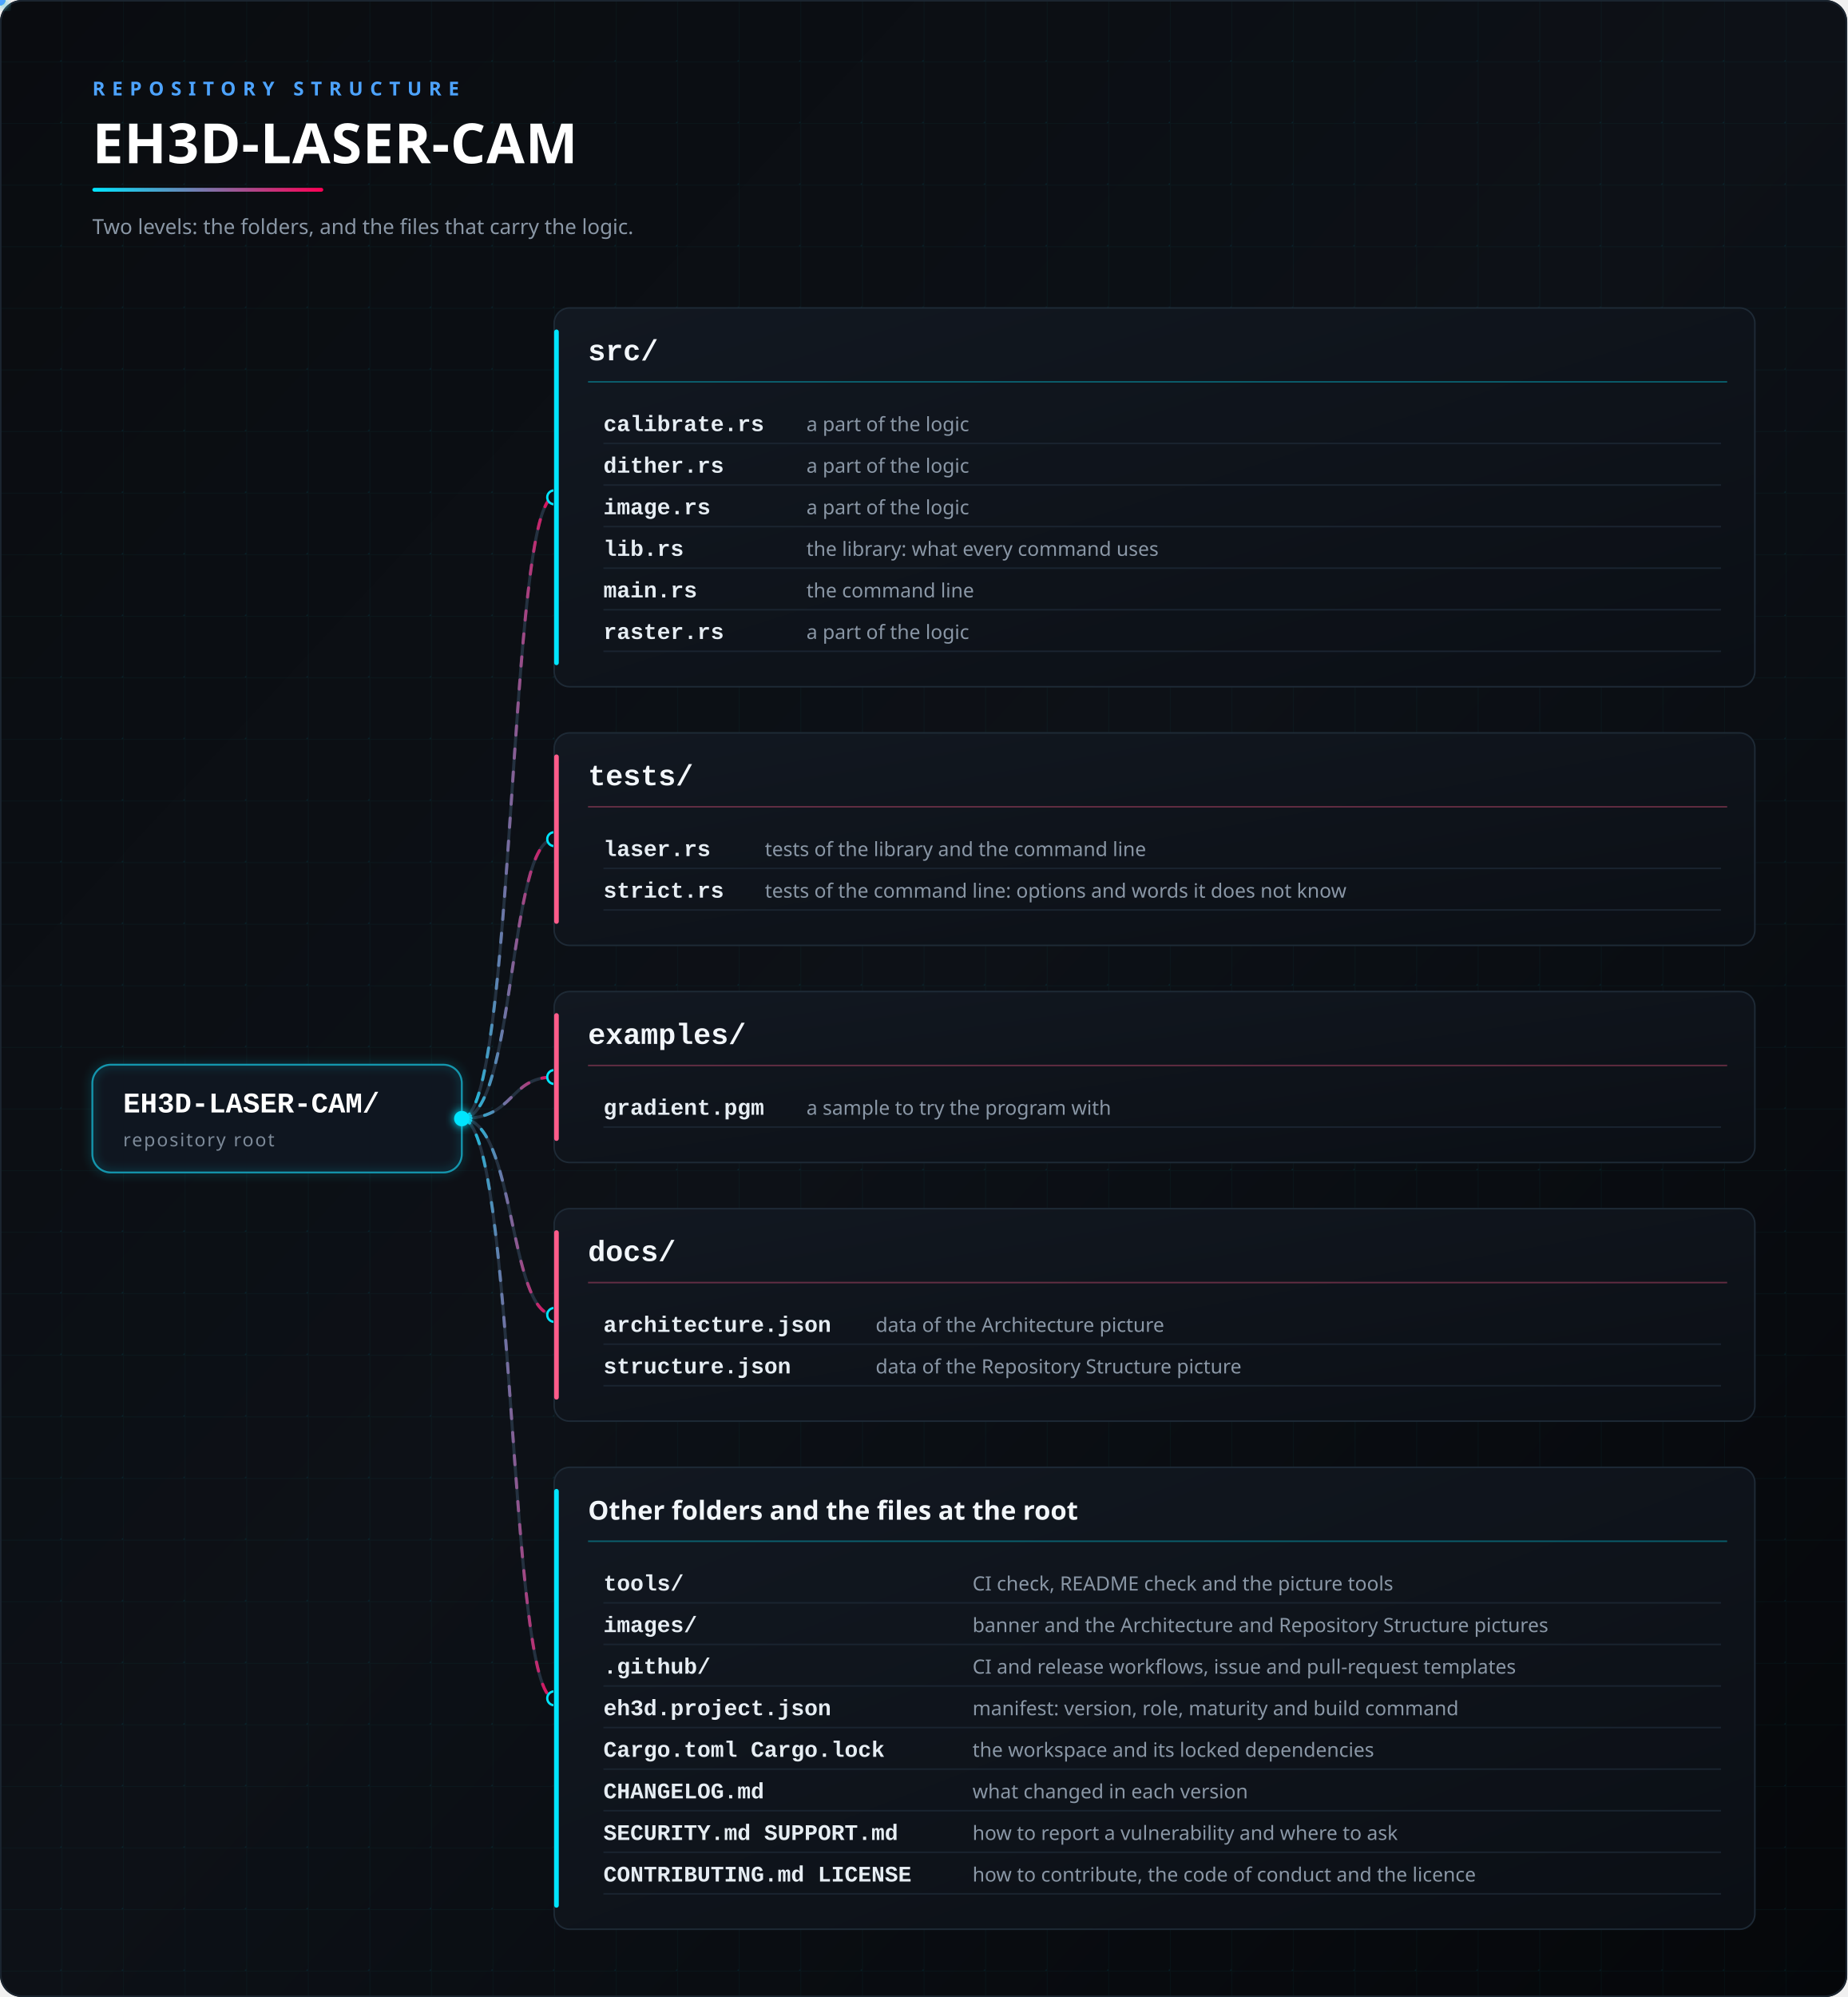
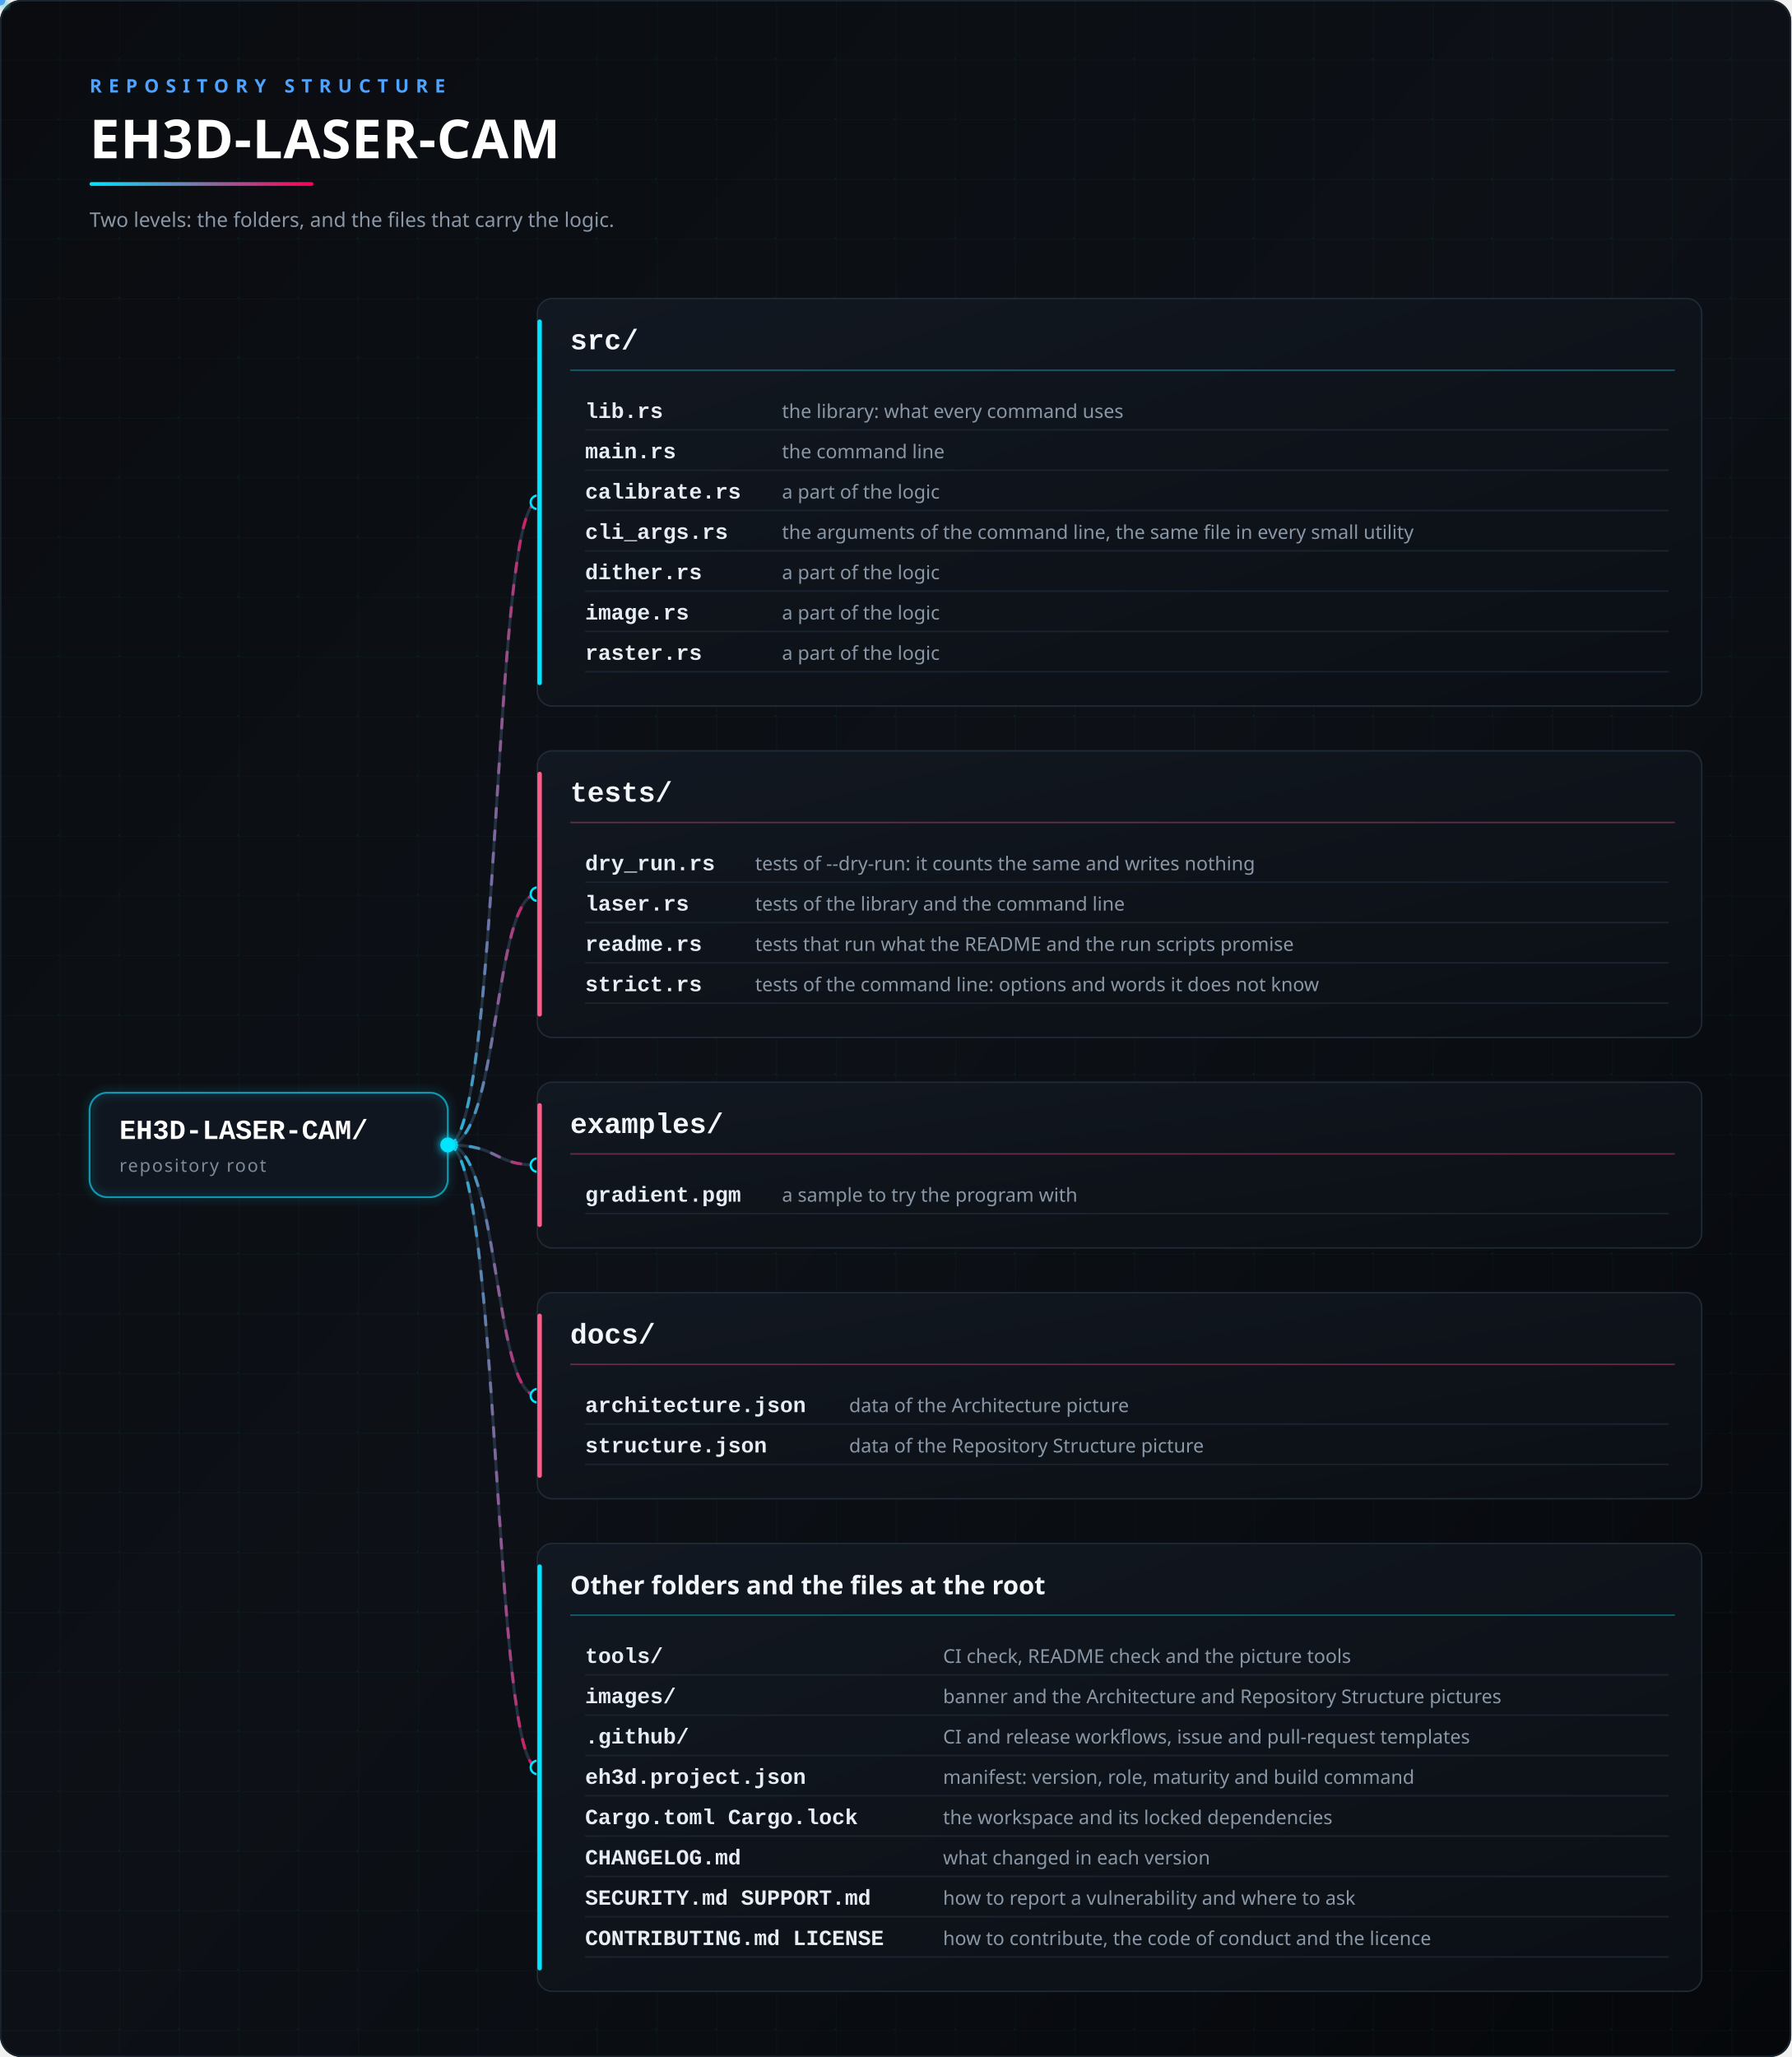
- <svg xmlns="http://www.w3.org/2000/svg" viewBox="0 0 1200 1297" width="100%" role="img" aria-labelledby="t d">
+ <svg xmlns="http://www.w3.org/2000/svg" viewBox="0 0 1200 1378" width="100%" role="img" aria-labelledby="t d">
  <defs>
    <linearGradient id="bg" x1="0" y1="0" x2="1" y2="1">
      <stop offset="0" stop-color="#0A0C10" />
      <stop offset="0.5" stop-color="#0D1117" />
      <stop offset="1" stop-color="#05070A" />
    </linearGradient>
    <linearGradient id="card" x1="0" y1="0" x2="1" y2="1">
      <stop offset="0" stop-color="#121821" />
      <stop offset="1" stop-color="#0B0F15" />
    </linearGradient>
    <linearGradient id="line" x1="0" y1="0" x2="1" y2="0">
      <stop offset="0" stop-color="#00E5FF" />
      <stop offset="1" stop-color="#FF0055" />
    </linearGradient>
    <filter id="glow" x="-50%" y="-50%" width="200%" height="200%">
      <feGaussianBlur stdDeviation="3" result="b" />
      <feMerge>
        <feMergeNode in="b" />
        <feMergeNode in="SourceGraphic" />
      </feMerge>
    </filter>
    <pattern id="grid" width="40" height="40" patternUnits="userSpaceOnUse">
      <path d="M40 0H0V40" fill="none" stroke="#00E5FF" stroke-opacity="0.035" />
      <circle cx="40" cy="40" r="1" fill="#00E5FF" fill-opacity="0.09" />
    </pattern>
  </defs>
-   <rect width="1200" height="1297" rx="14" fill="url(#bg)" />
-   <rect width="1200" height="1297" rx="14" fill="url(#grid)" />
-   <rect x="0.5" y="0.5" width="1199" height="1296" rx="14" fill="none" stroke="#1B2530" />
+   <rect width="1200" height="1378" rx="14" fill="url(#bg)" />
+   <rect width="1200" height="1378" rx="14" fill="url(#grid)" />
+   <rect x="0.5" y="0.5" width="1199" height="1377" rx="14" fill="none" stroke="#1B2530" />
  <text x="60" y="62" font-family="'Segoe UI','Noto Sans','Noto Sans CJK SC','Microsoft YaHei','Yu Gothic','Helvetica Neue',Helvetica,Arial,sans-serif" font-size="12.5" font-weight="600" fill="#4DA3FF" text-anchor="start" letter-spacing="4.5">REPOSITORY STRUCTURE</text>
  <text x="60" y="106" font-family="'Segoe UI','Noto Sans','Noto Sans CJK SC','Microsoft YaHei','Yu Gothic','Helvetica Neue',Helvetica,Arial,sans-serif" font-size="36" font-weight="700" fill="#FFFFFF" text-anchor="start" letter-spacing="0.5">EH3D-LASER-CAM</text>
  <rect x="60" y="122" width="150" height="2.5" rx="1.25" fill="url(#line)">
    <animate attributeName="width" values="40;150;150" keyTimes="0;0.4;1" dur="3s" repeatCount="indefinite" />
  </rect>
  <text x="60" y="152" font-family="'Segoe UI','Noto Sans','Noto Sans CJK SC','Microsoft YaHei','Yu Gothic','Helvetica Neue',Helvetica,Arial,sans-serif" font-size="13.5" font-weight="400" fill="#8A97A6" text-anchor="start">Two levels: the folders, and the files that carry the logic.</text>
-   <path id="c0" d="M300,726.5 C335,726.5 330,323 360,323" fill="none" stroke="#243140" stroke-width="2" />
-   <path d="M300,726.5 C335,726.5 330,323 360,323" fill="none" stroke="url(#line)" stroke-width="2" stroke-linecap="round" stroke-dasharray="6 9" opacity="0.9">
+   <path id="c0" d="M300,767 C335,767 330,336.5 360,336.5" fill="none" stroke="#243140" stroke-width="2" />
+   <path d="M300,767 C335,767 330,336.5 360,336.5" fill="none" stroke="url(#line)" stroke-width="2" stroke-linecap="round" stroke-dasharray="6 9" opacity="0.9">
    <animate attributeName="stroke-dashoffset" from="0" to="-30" dur="1.6s" repeatCount="indefinite" />
  </path>
-   <circle cx="360" cy="323" r="4.5" fill="#0D1117" stroke="#00E5FF" stroke-width="1.5" />
-   <path id="c1" d="M300,726.5 C335,726.5 330,545 360,545" fill="none" stroke="#243140" stroke-width="2" />
-   <path d="M300,726.5 C335,726.5 330,545 360,545" fill="none" stroke="url(#line)" stroke-width="2" stroke-linecap="round" stroke-dasharray="6 9" opacity="0.9">
+   <circle cx="360" cy="336.5" r="4.5" fill="#0D1117" stroke="#00E5FF" stroke-width="1.5" />
+   <path id="c1" d="M300,767 C335,767 330,599 360,599" fill="none" stroke="#243140" stroke-width="2" />
+   <path d="M300,767 C335,767 330,599 360,599" fill="none" stroke="url(#line)" stroke-width="2" stroke-linecap="round" stroke-dasharray="6 9" opacity="0.9">
    <animate attributeName="stroke-dashoffset" from="0" to="-30" dur="1.6s" repeatCount="indefinite" />
  </path>
-   <circle cx="360" cy="545" r="4.5" fill="#0D1117" stroke="#00E5FF" stroke-width="1.5" />
-   <path id="c2" d="M300,726.5 C335,726.5 330,699.5 360,699.5" fill="none" stroke="#243140" stroke-width="2" />
-   <path d="M300,726.5 C335,726.5 330,699.5 360,699.5" fill="none" stroke="url(#line)" stroke-width="2" stroke-linecap="round" stroke-dasharray="6 9" opacity="0.9">
+   <circle cx="360" cy="599" r="4.5" fill="#0D1117" stroke="#00E5FF" stroke-width="1.5" />
+   <path id="c2" d="M300,767 C335,767 330,780.5 360,780.5" fill="none" stroke="#243140" stroke-width="2" />
+   <path d="M300,767 C335,767 330,780.5 360,780.5" fill="none" stroke="url(#line)" stroke-width="2" stroke-linecap="round" stroke-dasharray="6 9" opacity="0.9">
    <animate attributeName="stroke-dashoffset" from="0" to="-30" dur="1.6s" repeatCount="indefinite" />
  </path>
-   <circle cx="360" cy="699.5" r="4.5" fill="#0D1117" stroke="#00E5FF" stroke-width="1.5" />
-   <path id="c3" d="M300,726.5 C335,726.5 330,854 360,854" fill="none" stroke="#243140" stroke-width="2" />
-   <path d="M300,726.5 C335,726.5 330,854 360,854" fill="none" stroke="url(#line)" stroke-width="2" stroke-linecap="round" stroke-dasharray="6 9" opacity="0.9">
+   <circle cx="360" cy="780.5" r="4.5" fill="#0D1117" stroke="#00E5FF" stroke-width="1.5" />
+   <path id="c3" d="M300,767 C335,767 330,935 360,935" fill="none" stroke="#243140" stroke-width="2" />
+   <path d="M300,767 C335,767 330,935 360,935" fill="none" stroke="url(#line)" stroke-width="2" stroke-linecap="round" stroke-dasharray="6 9" opacity="0.9">
    <animate attributeName="stroke-dashoffset" from="0" to="-30" dur="1.6s" repeatCount="indefinite" />
  </path>
-   <circle cx="360" cy="854" r="4.5" fill="#0D1117" stroke="#00E5FF" stroke-width="1.5" />
-   <path id="c4" d="M300,726.5 C335,726.5 330,1103 360,1103" fill="none" stroke="#243140" stroke-width="2" />
-   <path d="M300,726.5 C335,726.5 330,1103 360,1103" fill="none" stroke="url(#line)" stroke-width="2" stroke-linecap="round" stroke-dasharray="6 9" opacity="0.9">
+   <circle cx="360" cy="935" r="4.5" fill="#0D1117" stroke="#00E5FF" stroke-width="1.5" />
+   <path id="c4" d="M300,767 C335,767 330,1184 360,1184" fill="none" stroke="#243140" stroke-width="2" />
+   <path d="M300,767 C335,767 330,1184 360,1184" fill="none" stroke="url(#line)" stroke-width="2" stroke-linecap="round" stroke-dasharray="6 9" opacity="0.9">
    <animate attributeName="stroke-dashoffset" from="0" to="-30" dur="1.6s" repeatCount="indefinite" />
  </path>
-   <circle cx="360" cy="1103" r="4.5" fill="#0D1117" stroke="#00E5FF" stroke-width="1.5" />
+   <circle cx="360" cy="1184" r="4.5" fill="#0D1117" stroke="#00E5FF" stroke-width="1.5" />
  <circle r="3.5" fill="#00E5FF" filter="url(#glow)">
    <animateMotion dur="3.4s" repeatCount="indefinite">
      <mpath href="#c0" />
    </animateMotion>
  </circle>
  <circle r="3.5" fill="#4DA3FF" filter="url(#glow)">
    <animateMotion dur="4.2s" repeatCount="indefinite">
      <mpath href="#c1" />
    </animateMotion>
  </circle>
  <circle r="3.5" fill="#FFB300" filter="url(#glow)">
    <animateMotion dur="5.0s" repeatCount="indefinite">
      <mpath href="#c2" />
    </animateMotion>
  </circle>
  <circle r="3.5" fill="#00E5FF" filter="url(#glow)">
    <animateMotion dur="5.8s" repeatCount="indefinite">
      <mpath href="#c3" />
    </animateMotion>
  </circle>
  <circle r="3.5" fill="#4DA3FF" filter="url(#glow)">
    <animateMotion dur="6.6s" repeatCount="indefinite">
      <mpath href="#c4" />
    </animateMotion>
  </circle>
-   <rect x="60" y="691.5" width="240" height="70" rx="12" fill="#0F1620" stroke="#2A3A4C" stroke-width="1.2" />
-   <rect x="60" y="691.5" width="240" height="70" rx="12" fill="none" stroke="#00E5FF" stroke-opacity="0.5" stroke-width="1.2" filter="url(#glow)">
+   <rect x="60" y="732" width="240" height="70" rx="12" fill="#0F1620" stroke="#2A3A4C" stroke-width="1.2" />
+   <rect x="60" y="732" width="240" height="70" rx="12" fill="none" stroke="#00E5FF" stroke-opacity="0.5" stroke-width="1.2" filter="url(#glow)">
    <animate attributeName="stroke-opacity" values="0.15;0.6;0.15" dur="3.6s" repeatCount="indefinite" />
  </rect>
-   <text x="80" y="722.5" font-family="'JetBrains Mono','Cascadia Code','SFMono-Regular',Consolas,'Liberation Mono',monospace" font-size="18.5" font-weight="700" fill="#FFFFFF" text-anchor="start">EH3D-LASER-CAM/</text>
-   <text x="80" y="744.5" font-family="'Segoe UI','Noto Sans','Noto Sans CJK SC','Microsoft YaHei','Yu Gothic','Helvetica Neue',Helvetica,Arial,sans-serif" font-size="12" font-weight="400" fill="#7D8A99" text-anchor="start" letter-spacing="1">repository root</text>
-   <circle cx="300" cy="726.5" r="5" fill="#00E5FF" filter="url(#glow)" />
-   <rect x="360" y="200" width="780" height="246" rx="10" fill="url(#card)" stroke="#1E2A36" stroke-width="1" />
-   <rect x="360" y="214" width="3" height="218" rx="1.5" fill="#00E5FF">
+   <text x="80" y="763" font-family="'JetBrains Mono','Cascadia Code','SFMono-Regular',Consolas,'Liberation Mono',monospace" font-size="18.5" font-weight="700" fill="#FFFFFF" text-anchor="start">EH3D-LASER-CAM/</text>
+   <text x="80" y="785" font-family="'Segoe UI','Noto Sans','Noto Sans CJK SC','Microsoft YaHei','Yu Gothic','Helvetica Neue',Helvetica,Arial,sans-serif" font-size="12" font-weight="400" fill="#7D8A99" text-anchor="start" letter-spacing="1">repository root</text>
+   <circle cx="300" cy="767" r="5" fill="#00E5FF" filter="url(#glow)" />
+   <rect x="360" y="200" width="780" height="273" rx="10" fill="url(#card)" stroke="#1E2A36" stroke-width="1" />
+   <rect x="360" y="214" width="3" height="245" rx="1.5" fill="#00E5FF">
    <animate attributeName="opacity" values="0.55;1;0.55" dur="4s" begin="0s" repeatCount="indefinite" />
  </rect>
  <text x="382" y="234" font-family="'JetBrains Mono','Cascadia Code','SFMono-Regular',Consolas,'Liberation Mono',monospace" font-size="19" font-weight="700" fill="#F2F6FA" text-anchor="start">src/</text>
  <line x1="382" y1="248" x2="1122" y2="248" stroke="#00E5FF" stroke-opacity="0.35" stroke-width="1" />
-   <text x="392" y="280" font-family="'JetBrains Mono','Cascadia Code','SFMono-Regular',Consolas,'Liberation Mono',monospace" font-size="14.5" font-weight="600" fill="#E6EDF3" text-anchor="start">calibrate.rs</text>
-   <text x="523.88" y="280" font-family="'Segoe UI','Noto Sans','Noto Sans CJK SC','Microsoft YaHei','Yu Gothic','Helvetica Neue',Helvetica,Arial,sans-serif" font-size="12.8" font-weight="400" fill="#8A97A6" text-anchor="start">a part of the logic</text>
+   <text x="392" y="280" font-family="'JetBrains Mono','Cascadia Code','SFMono-Regular',Consolas,'Liberation Mono',monospace" font-size="14.5" font-weight="600" fill="#E6EDF3" text-anchor="start">lib.rs</text>
+   <text x="523.88" y="280" font-family="'Segoe UI','Noto Sans','Noto Sans CJK SC','Microsoft YaHei','Yu Gothic','Helvetica Neue',Helvetica,Arial,sans-serif" font-size="12.8" font-weight="400" fill="#8A97A6" text-anchor="start">the library: what every command uses</text>
  <line x1="392" y1="288" x2="1118" y2="288" stroke="#1A2430" stroke-width="1" />
-   <text x="392" y="307" font-family="'JetBrains Mono','Cascadia Code','SFMono-Regular',Consolas,'Liberation Mono',monospace" font-size="14.5" font-weight="600" fill="#E6EDF3" text-anchor="start">dither.rs</text>
-   <text x="523.88" y="307" font-family="'Segoe UI','Noto Sans','Noto Sans CJK SC','Microsoft YaHei','Yu Gothic','Helvetica Neue',Helvetica,Arial,sans-serif" font-size="12.8" font-weight="400" fill="#8A97A6" text-anchor="start">a part of the logic</text>
+   <text x="392" y="307" font-family="'JetBrains Mono','Cascadia Code','SFMono-Regular',Consolas,'Liberation Mono',monospace" font-size="14.5" font-weight="600" fill="#E6EDF3" text-anchor="start">main.rs</text>
+   <text x="523.88" y="307" font-family="'Segoe UI','Noto Sans','Noto Sans CJK SC','Microsoft YaHei','Yu Gothic','Helvetica Neue',Helvetica,Arial,sans-serif" font-size="12.8" font-weight="400" fill="#8A97A6" text-anchor="start">the command line</text>
  <line x1="392" y1="315" x2="1118" y2="315" stroke="#1A2430" stroke-width="1" />
-   <text x="392" y="334" font-family="'JetBrains Mono','Cascadia Code','SFMono-Regular',Consolas,'Liberation Mono',monospace" font-size="14.5" font-weight="600" fill="#E6EDF3" text-anchor="start">image.rs</text>
+   <text x="392" y="334" font-family="'JetBrains Mono','Cascadia Code','SFMono-Regular',Consolas,'Liberation Mono',monospace" font-size="14.5" font-weight="600" fill="#E6EDF3" text-anchor="start">calibrate.rs</text>
  <text x="523.88" y="334" font-family="'Segoe UI','Noto Sans','Noto Sans CJK SC','Microsoft YaHei','Yu Gothic','Helvetica Neue',Helvetica,Arial,sans-serif" font-size="12.8" font-weight="400" fill="#8A97A6" text-anchor="start">a part of the logic</text>
  <line x1="392" y1="342" x2="1118" y2="342" stroke="#1A2430" stroke-width="1" />
-   <text x="392" y="361" font-family="'JetBrains Mono','Cascadia Code','SFMono-Regular',Consolas,'Liberation Mono',monospace" font-size="14.5" font-weight="600" fill="#E6EDF3" text-anchor="start">lib.rs</text>
-   <text x="523.88" y="361" font-family="'Segoe UI','Noto Sans','Noto Sans CJK SC','Microsoft YaHei','Yu Gothic','Helvetica Neue',Helvetica,Arial,sans-serif" font-size="12.8" font-weight="400" fill="#8A97A6" text-anchor="start">the library: what every command uses</text>
+   <text x="392" y="361" font-family="'JetBrains Mono','Cascadia Code','SFMono-Regular',Consolas,'Liberation Mono',monospace" font-size="14.5" font-weight="600" fill="#E6EDF3" text-anchor="start">cli_args.rs</text>
+   <text x="523.88" y="361" font-family="'Segoe UI','Noto Sans','Noto Sans CJK SC','Microsoft YaHei','Yu Gothic','Helvetica Neue',Helvetica,Arial,sans-serif" font-size="12.8" font-weight="400" fill="#8A97A6" text-anchor="start">the arguments of the command line, the same file in every small utility</text>
  <line x1="392" y1="369" x2="1118" y2="369" stroke="#1A2430" stroke-width="1" />
-   <text x="392" y="388" font-family="'JetBrains Mono','Cascadia Code','SFMono-Regular',Consolas,'Liberation Mono',monospace" font-size="14.5" font-weight="600" fill="#E6EDF3" text-anchor="start">main.rs</text>
-   <text x="523.88" y="388" font-family="'Segoe UI','Noto Sans','Noto Sans CJK SC','Microsoft YaHei','Yu Gothic','Helvetica Neue',Helvetica,Arial,sans-serif" font-size="12.8" font-weight="400" fill="#8A97A6" text-anchor="start">the command line</text>
+   <text x="392" y="388" font-family="'JetBrains Mono','Cascadia Code','SFMono-Regular',Consolas,'Liberation Mono',monospace" font-size="14.5" font-weight="600" fill="#E6EDF3" text-anchor="start">dither.rs</text>
+   <text x="523.88" y="388" font-family="'Segoe UI','Noto Sans','Noto Sans CJK SC','Microsoft YaHei','Yu Gothic','Helvetica Neue',Helvetica,Arial,sans-serif" font-size="12.8" font-weight="400" fill="#8A97A6" text-anchor="start">a part of the logic</text>
  <line x1="392" y1="396" x2="1118" y2="396" stroke="#1A2430" stroke-width="1" />
-   <text x="392" y="415" font-family="'JetBrains Mono','Cascadia Code','SFMono-Regular',Consolas,'Liberation Mono',monospace" font-size="14.5" font-weight="600" fill="#E6EDF3" text-anchor="start">raster.rs</text>
+   <text x="392" y="415" font-family="'JetBrains Mono','Cascadia Code','SFMono-Regular',Consolas,'Liberation Mono',monospace" font-size="14.5" font-weight="600" fill="#E6EDF3" text-anchor="start">image.rs</text>
  <text x="523.88" y="415" font-family="'Segoe UI','Noto Sans','Noto Sans CJK SC','Microsoft YaHei','Yu Gothic','Helvetica Neue',Helvetica,Arial,sans-serif" font-size="12.8" font-weight="400" fill="#8A97A6" text-anchor="start">a part of the logic</text>
  <line x1="392" y1="423" x2="1118" y2="423" stroke="#1A2430" stroke-width="1" />
-   <rect x="360" y="476" width="780" height="138" rx="10" fill="url(#card)" stroke="#1E2A36" stroke-width="1" />
-   <rect x="360" y="490" width="3" height="110" rx="1.5" fill="#FF5C8A">
+   <text x="392" y="442" font-family="'JetBrains Mono','Cascadia Code','SFMono-Regular',Consolas,'Liberation Mono',monospace" font-size="14.5" font-weight="600" fill="#E6EDF3" text-anchor="start">raster.rs</text>
+   <text x="523.88" y="442" font-family="'Segoe UI','Noto Sans','Noto Sans CJK SC','Microsoft YaHei','Yu Gothic','Helvetica Neue',Helvetica,Arial,sans-serif" font-size="12.8" font-weight="400" fill="#8A97A6" text-anchor="start">a part of the logic</text>
+   <line x1="392" y1="450" x2="1118" y2="450" stroke="#1A2430" stroke-width="1" />
+   <rect x="360" y="503" width="780" height="192" rx="10" fill="url(#card)" stroke="#1E2A36" stroke-width="1" />
+   <rect x="360" y="517" width="3" height="164" rx="1.5" fill="#FF5C8A">
    <animate attributeName="opacity" values="0.55;1;0.55" dur="4s" begin="0.6s" repeatCount="indefinite" />
  </rect>
-   <text x="382" y="510" font-family="'JetBrains Mono','Cascadia Code','SFMono-Regular',Consolas,'Liberation Mono',monospace" font-size="19" font-weight="700" fill="#F2F6FA" text-anchor="start">tests/</text>
-   <line x1="382" y1="524" x2="1122" y2="524" stroke="#FF5C8A" stroke-opacity="0.35" stroke-width="1" />
-   <text x="392" y="556" font-family="'JetBrains Mono','Cascadia Code','SFMono-Regular',Consolas,'Liberation Mono',monospace" font-size="14.5" font-weight="600" fill="#E6EDF3" text-anchor="start">laser.rs</text>
-   <text x="496.91" y="556" font-family="'Segoe UI','Noto Sans','Noto Sans CJK SC','Microsoft YaHei','Yu Gothic','Helvetica Neue',Helvetica,Arial,sans-serif" font-size="12.8" font-weight="400" fill="#8A97A6" text-anchor="start">tests of the library and the command line</text>
-   <line x1="392" y1="564" x2="1118" y2="564" stroke="#1A2430" stroke-width="1" />
-   <text x="392" y="583" font-family="'JetBrains Mono','Cascadia Code','SFMono-Regular',Consolas,'Liberation Mono',monospace" font-size="14.5" font-weight="600" fill="#E6EDF3" text-anchor="start">strict.rs</text>
-   <text x="496.91" y="583" font-family="'Segoe UI','Noto Sans','Noto Sans CJK SC','Microsoft YaHei','Yu Gothic','Helvetica Neue',Helvetica,Arial,sans-serif" font-size="12.8" font-weight="400" fill="#8A97A6" text-anchor="start">tests of the command line: options and words it does not know</text>
+   <text x="382" y="537" font-family="'JetBrains Mono','Cascadia Code','SFMono-Regular',Consolas,'Liberation Mono',monospace" font-size="19" font-weight="700" fill="#F2F6FA" text-anchor="start">tests/</text>
+   <line x1="382" y1="551" x2="1122" y2="551" stroke="#FF5C8A" stroke-opacity="0.35" stroke-width="1" />
+   <text x="392" y="583" font-family="'JetBrains Mono','Cascadia Code','SFMono-Regular',Consolas,'Liberation Mono',monospace" font-size="14.5" font-weight="600" fill="#E6EDF3" text-anchor="start">dry_run.rs</text>
+   <text x="505.9" y="583" font-family="'Segoe UI','Noto Sans','Noto Sans CJK SC','Microsoft YaHei','Yu Gothic','Helvetica Neue',Helvetica,Arial,sans-serif" font-size="12.8" font-weight="400" fill="#8A97A6" text-anchor="start">tests of --dry-run: it counts the same and writes nothing</text>
  <line x1="392" y1="591" x2="1118" y2="591" stroke="#1A2430" stroke-width="1" />
-   <rect x="360" y="644" width="780" height="111" rx="10" fill="url(#card)" stroke="#1E2A36" stroke-width="1" />
-   <rect x="360" y="658" width="3" height="83" rx="1.5" fill="#FF5C8A">
+   <text x="392" y="610" font-family="'JetBrains Mono','Cascadia Code','SFMono-Regular',Consolas,'Liberation Mono',monospace" font-size="14.5" font-weight="600" fill="#E6EDF3" text-anchor="start">laser.rs</text>
+   <text x="505.9" y="610" font-family="'Segoe UI','Noto Sans','Noto Sans CJK SC','Microsoft YaHei','Yu Gothic','Helvetica Neue',Helvetica,Arial,sans-serif" font-size="12.8" font-weight="400" fill="#8A97A6" text-anchor="start">tests of the library and the command line</text>
+   <line x1="392" y1="618" x2="1118" y2="618" stroke="#1A2430" stroke-width="1" />
+   <text x="392" y="637" font-family="'JetBrains Mono','Cascadia Code','SFMono-Regular',Consolas,'Liberation Mono',monospace" font-size="14.5" font-weight="600" fill="#E6EDF3" text-anchor="start">readme.rs</text>
+   <text x="505.9" y="637" font-family="'Segoe UI','Noto Sans','Noto Sans CJK SC','Microsoft YaHei','Yu Gothic','Helvetica Neue',Helvetica,Arial,sans-serif" font-size="12.8" font-weight="400" fill="#8A97A6" text-anchor="start">tests that run what the README and the run scripts promise</text>
+   <line x1="392" y1="645" x2="1118" y2="645" stroke="#1A2430" stroke-width="1" />
+   <text x="392" y="664" font-family="'JetBrains Mono','Cascadia Code','SFMono-Regular',Consolas,'Liberation Mono',monospace" font-size="14.5" font-weight="600" fill="#E6EDF3" text-anchor="start">strict.rs</text>
+   <text x="505.9" y="664" font-family="'Segoe UI','Noto Sans','Noto Sans CJK SC','Microsoft YaHei','Yu Gothic','Helvetica Neue',Helvetica,Arial,sans-serif" font-size="12.8" font-weight="400" fill="#8A97A6" text-anchor="start">tests of the command line: options and words it does not know</text>
+   <line x1="392" y1="672" x2="1118" y2="672" stroke="#1A2430" stroke-width="1" />
+   <rect x="360" y="725" width="780" height="111" rx="10" fill="url(#card)" stroke="#1E2A36" stroke-width="1" />
+   <rect x="360" y="739" width="3" height="83" rx="1.5" fill="#FF5C8A">
    <animate attributeName="opacity" values="0.55;1;0.55" dur="4s" begin="1.2s" repeatCount="indefinite" />
  </rect>
-   <text x="382" y="678" font-family="'JetBrains Mono','Cascadia Code','SFMono-Regular',Consolas,'Liberation Mono',monospace" font-size="19" font-weight="700" fill="#F2F6FA" text-anchor="start">examples/</text>
-   <line x1="382" y1="692" x2="1122" y2="692" stroke="#FF5C8A" stroke-opacity="0.35" stroke-width="1" />
-   <text x="392" y="724" font-family="'JetBrains Mono','Cascadia Code','SFMono-Regular',Consolas,'Liberation Mono',monospace" font-size="14.5" font-weight="600" fill="#E6EDF3" text-anchor="start">gradient.pgm</text>
-   <text x="523.88" y="724" font-family="'Segoe UI','Noto Sans','Noto Sans CJK SC','Microsoft YaHei','Yu Gothic','Helvetica Neue',Helvetica,Arial,sans-serif" font-size="12.8" font-weight="400" fill="#8A97A6" text-anchor="start">a sample to try the program with</text>
-   <line x1="392" y1="732" x2="1118" y2="732" stroke="#1A2430" stroke-width="1" />
-   <rect x="360" y="785" width="780" height="138" rx="10" fill="url(#card)" stroke="#1E2A36" stroke-width="1" />
-   <rect x="360" y="799" width="3" height="110" rx="1.5" fill="#FF5C8A">
+   <text x="382" y="759" font-family="'JetBrains Mono','Cascadia Code','SFMono-Regular',Consolas,'Liberation Mono',monospace" font-size="19" font-weight="700" fill="#F2F6FA" text-anchor="start">examples/</text>
+   <line x1="382" y1="773" x2="1122" y2="773" stroke="#FF5C8A" stroke-opacity="0.35" stroke-width="1" />
+   <text x="392" y="805" font-family="'JetBrains Mono','Cascadia Code','SFMono-Regular',Consolas,'Liberation Mono',monospace" font-size="14.5" font-weight="600" fill="#E6EDF3" text-anchor="start">gradient.pgm</text>
+   <text x="523.88" y="805" font-family="'Segoe UI','Noto Sans','Noto Sans CJK SC','Microsoft YaHei','Yu Gothic','Helvetica Neue',Helvetica,Arial,sans-serif" font-size="12.8" font-weight="400" fill="#8A97A6" text-anchor="start">a sample to try the program with</text>
+   <line x1="392" y1="813" x2="1118" y2="813" stroke="#1A2430" stroke-width="1" />
+   <rect x="360" y="866" width="780" height="138" rx="10" fill="url(#card)" stroke="#1E2A36" stroke-width="1" />
+   <rect x="360" y="880" width="3" height="110" rx="1.5" fill="#FF5C8A">
    <animate attributeName="opacity" values="0.55;1;0.55" dur="4s" begin="1.8s" repeatCount="indefinite" />
  </rect>
-   <text x="382" y="819" font-family="'JetBrains Mono','Cascadia Code','SFMono-Regular',Consolas,'Liberation Mono',monospace" font-size="19" font-weight="700" fill="#F2F6FA" text-anchor="start">docs/</text>
-   <line x1="382" y1="833" x2="1122" y2="833" stroke="#FF5C8A" stroke-opacity="0.35" stroke-width="1" />
-   <text x="392" y="865" font-family="'JetBrains Mono','Cascadia Code','SFMono-Regular',Consolas,'Liberation Mono',monospace" font-size="14.5" font-weight="600" fill="#E6EDF3" text-anchor="start">architecture.json</text>
-   <text x="568.83" y="865" font-family="'Segoe UI','Noto Sans','Noto Sans CJK SC','Microsoft YaHei','Yu Gothic','Helvetica Neue',Helvetica,Arial,sans-serif" font-size="12.8" font-weight="400" fill="#8A97A6" text-anchor="start">data of the Architecture picture</text>
-   <line x1="392" y1="873" x2="1118" y2="873" stroke="#1A2430" stroke-width="1" />
-   <text x="392" y="892" font-family="'JetBrains Mono','Cascadia Code','SFMono-Regular',Consolas,'Liberation Mono',monospace" font-size="14.5" font-weight="600" fill="#E6EDF3" text-anchor="start">structure.json</text>
-   <text x="568.83" y="892" font-family="'Segoe UI','Noto Sans','Noto Sans CJK SC','Microsoft YaHei','Yu Gothic','Helvetica Neue',Helvetica,Arial,sans-serif" font-size="12.8" font-weight="400" fill="#8A97A6" text-anchor="start">data of the Repository Structure picture</text>
-   <line x1="392" y1="900" x2="1118" y2="900" stroke="#1A2430" stroke-width="1" />
-   <rect x="360" y="953" width="780" height="300" rx="10" fill="url(#card)" stroke="#1E2A36" stroke-width="1" />
-   <rect x="360" y="967" width="3" height="272" rx="1.5" fill="#00E5FF">
+   <text x="382" y="900" font-family="'JetBrains Mono','Cascadia Code','SFMono-Regular',Consolas,'Liberation Mono',monospace" font-size="19" font-weight="700" fill="#F2F6FA" text-anchor="start">docs/</text>
+   <line x1="382" y1="914" x2="1122" y2="914" stroke="#FF5C8A" stroke-opacity="0.35" stroke-width="1" />
+   <text x="392" y="946" font-family="'JetBrains Mono','Cascadia Code','SFMono-Regular',Consolas,'Liberation Mono',monospace" font-size="14.5" font-weight="600" fill="#E6EDF3" text-anchor="start">architecture.json</text>
+   <text x="568.83" y="946" font-family="'Segoe UI','Noto Sans','Noto Sans CJK SC','Microsoft YaHei','Yu Gothic','Helvetica Neue',Helvetica,Arial,sans-serif" font-size="12.8" font-weight="400" fill="#8A97A6" text-anchor="start">data of the Architecture picture</text>
+   <line x1="392" y1="954" x2="1118" y2="954" stroke="#1A2430" stroke-width="1" />
+   <text x="392" y="973" font-family="'JetBrains Mono','Cascadia Code','SFMono-Regular',Consolas,'Liberation Mono',monospace" font-size="14.5" font-weight="600" fill="#E6EDF3" text-anchor="start">structure.json</text>
+   <text x="568.83" y="973" font-family="'Segoe UI','Noto Sans','Noto Sans CJK SC','Microsoft YaHei','Yu Gothic','Helvetica Neue',Helvetica,Arial,sans-serif" font-size="12.8" font-weight="400" fill="#8A97A6" text-anchor="start">data of the Repository Structure picture</text>
+   <line x1="392" y1="981" x2="1118" y2="981" stroke="#1A2430" stroke-width="1" />
+   <rect x="360" y="1034" width="780" height="300" rx="10" fill="url(#card)" stroke="#1E2A36" stroke-width="1" />
+   <rect x="360" y="1048" width="3" height="272" rx="1.5" fill="#00E5FF">
    <animate attributeName="opacity" values="0.55;1;0.55" dur="4s" begin="2.4s" repeatCount="indefinite" />
  </rect>
-   <text x="382" y="987" font-family="'Segoe UI','Noto Sans','Noto Sans CJK SC','Microsoft YaHei','Yu Gothic','Helvetica Neue',Helvetica,Arial,sans-serif" font-size="17" font-weight="700" fill="#F2F6FA" text-anchor="start">Other folders and the files at the root</text>
-   <line x1="382" y1="1001" x2="1122" y2="1001" stroke="#00E5FF" stroke-opacity="0.35" stroke-width="1" />
-   <text x="392" y="1033" font-family="'JetBrains Mono','Cascadia Code','SFMono-Regular',Consolas,'Liberation Mono',monospace" font-size="14.5" font-weight="600" fill="#E6EDF3" text-anchor="start">tools/</text>
-   <text x="631.76" y="1033" font-family="'Segoe UI','Noto Sans','Noto Sans CJK SC','Microsoft YaHei','Yu Gothic','Helvetica Neue',Helvetica,Arial,sans-serif" font-size="12.8" font-weight="400" fill="#8A97A6" text-anchor="start">CI check, README check and the picture tools</text>
-   <line x1="392" y1="1041" x2="1118" y2="1041" stroke="#1A2430" stroke-width="1" />
-   <text x="392" y="1060" font-family="'JetBrains Mono','Cascadia Code','SFMono-Regular',Consolas,'Liberation Mono',monospace" font-size="14.5" font-weight="600" fill="#E6EDF3" text-anchor="start">images/</text>
-   <text x="631.76" y="1060" font-family="'Segoe UI','Noto Sans','Noto Sans CJK SC','Microsoft YaHei','Yu Gothic','Helvetica Neue',Helvetica,Arial,sans-serif" font-size="12.8" font-weight="400" fill="#8A97A6" text-anchor="start">banner and the Architecture and Repository Structure pictures</text>
-   <line x1="392" y1="1068" x2="1118" y2="1068" stroke="#1A2430" stroke-width="1" />
-   <text x="392" y="1087" font-family="'JetBrains Mono','Cascadia Code','SFMono-Regular',Consolas,'Liberation Mono',monospace" font-size="14.5" font-weight="600" fill="#E6EDF3" text-anchor="start">.github/</text>
-   <text x="631.76" y="1087" font-family="'Segoe UI','Noto Sans','Noto Sans CJK SC','Microsoft YaHei','Yu Gothic','Helvetica Neue',Helvetica,Arial,sans-serif" font-size="12.8" font-weight="400" fill="#8A97A6" text-anchor="start">CI and release workflows, issue and pull-request templates</text>
-   <line x1="392" y1="1095" x2="1118" y2="1095" stroke="#1A2430" stroke-width="1" />
-   <text x="392" y="1114" font-family="'JetBrains Mono','Cascadia Code','SFMono-Regular',Consolas,'Liberation Mono',monospace" font-size="14.5" font-weight="600" fill="#E6EDF3" text-anchor="start">eh3d.project.json</text>
-   <text x="631.76" y="1114" font-family="'Segoe UI','Noto Sans','Noto Sans CJK SC','Microsoft YaHei','Yu Gothic','Helvetica Neue',Helvetica,Arial,sans-serif" font-size="12.8" font-weight="400" fill="#8A97A6" text-anchor="start">manifest: version, role, maturity and build command</text>
+   <text x="382" y="1068" font-family="'Segoe UI','Noto Sans','Noto Sans CJK SC','Microsoft YaHei','Yu Gothic','Helvetica Neue',Helvetica,Arial,sans-serif" font-size="17" font-weight="700" fill="#F2F6FA" text-anchor="start">Other folders and the files at the root</text>
+   <line x1="382" y1="1082" x2="1122" y2="1082" stroke="#00E5FF" stroke-opacity="0.35" stroke-width="1" />
+   <text x="392" y="1114" font-family="'JetBrains Mono','Cascadia Code','SFMono-Regular',Consolas,'Liberation Mono',monospace" font-size="14.5" font-weight="600" fill="#E6EDF3" text-anchor="start">tools/</text>
+   <text x="631.76" y="1114" font-family="'Segoe UI','Noto Sans','Noto Sans CJK SC','Microsoft YaHei','Yu Gothic','Helvetica Neue',Helvetica,Arial,sans-serif" font-size="12.8" font-weight="400" fill="#8A97A6" text-anchor="start">CI check, README check and the picture tools</text>
  <line x1="392" y1="1122" x2="1118" y2="1122" stroke="#1A2430" stroke-width="1" />
-   <text x="392" y="1141" font-family="'JetBrains Mono','Cascadia Code','SFMono-Regular',Consolas,'Liberation Mono',monospace" font-size="14.5" font-weight="600" fill="#E6EDF3" text-anchor="start">Cargo.toml  Cargo.lock</text>
-   <text x="631.76" y="1141" font-family="'Segoe UI','Noto Sans','Noto Sans CJK SC','Microsoft YaHei','Yu Gothic','Helvetica Neue',Helvetica,Arial,sans-serif" font-size="12.8" font-weight="400" fill="#8A97A6" text-anchor="start">the workspace and its locked dependencies</text>
+   <text x="392" y="1141" font-family="'JetBrains Mono','Cascadia Code','SFMono-Regular',Consolas,'Liberation Mono',monospace" font-size="14.5" font-weight="600" fill="#E6EDF3" text-anchor="start">images/</text>
+   <text x="631.76" y="1141" font-family="'Segoe UI','Noto Sans','Noto Sans CJK SC','Microsoft YaHei','Yu Gothic','Helvetica Neue',Helvetica,Arial,sans-serif" font-size="12.8" font-weight="400" fill="#8A97A6" text-anchor="start">banner and the Architecture and Repository Structure pictures</text>
  <line x1="392" y1="1149" x2="1118" y2="1149" stroke="#1A2430" stroke-width="1" />
-   <text x="392" y="1168" font-family="'JetBrains Mono','Cascadia Code','SFMono-Regular',Consolas,'Liberation Mono',monospace" font-size="14.5" font-weight="600" fill="#E6EDF3" text-anchor="start">CHANGELOG.md</text>
-   <text x="631.76" y="1168" font-family="'Segoe UI','Noto Sans','Noto Sans CJK SC','Microsoft YaHei','Yu Gothic','Helvetica Neue',Helvetica,Arial,sans-serif" font-size="12.8" font-weight="400" fill="#8A97A6" text-anchor="start">what changed in each version</text>
+   <text x="392" y="1168" font-family="'JetBrains Mono','Cascadia Code','SFMono-Regular',Consolas,'Liberation Mono',monospace" font-size="14.5" font-weight="600" fill="#E6EDF3" text-anchor="start">.github/</text>
+   <text x="631.76" y="1168" font-family="'Segoe UI','Noto Sans','Noto Sans CJK SC','Microsoft YaHei','Yu Gothic','Helvetica Neue',Helvetica,Arial,sans-serif" font-size="12.8" font-weight="400" fill="#8A97A6" text-anchor="start">CI and release workflows, issue and pull-request templates</text>
  <line x1="392" y1="1176" x2="1118" y2="1176" stroke="#1A2430" stroke-width="1" />
-   <text x="392" y="1195" font-family="'JetBrains Mono','Cascadia Code','SFMono-Regular',Consolas,'Liberation Mono',monospace" font-size="14.5" font-weight="600" fill="#E6EDF3" text-anchor="start">SECURITY.md  SUPPORT.md</text>
-   <text x="631.76" y="1195" font-family="'Segoe UI','Noto Sans','Noto Sans CJK SC','Microsoft YaHei','Yu Gothic','Helvetica Neue',Helvetica,Arial,sans-serif" font-size="12.8" font-weight="400" fill="#8A97A6" text-anchor="start">how to report a vulnerability and where to ask</text>
+   <text x="392" y="1195" font-family="'JetBrains Mono','Cascadia Code','SFMono-Regular',Consolas,'Liberation Mono',monospace" font-size="14.5" font-weight="600" fill="#E6EDF3" text-anchor="start">eh3d.project.json</text>
+   <text x="631.76" y="1195" font-family="'Segoe UI','Noto Sans','Noto Sans CJK SC','Microsoft YaHei','Yu Gothic','Helvetica Neue',Helvetica,Arial,sans-serif" font-size="12.8" font-weight="400" fill="#8A97A6" text-anchor="start">manifest: version, role, maturity and build command</text>
  <line x1="392" y1="1203" x2="1118" y2="1203" stroke="#1A2430" stroke-width="1" />
-   <text x="392" y="1222" font-family="'JetBrains Mono','Cascadia Code','SFMono-Regular',Consolas,'Liberation Mono',monospace" font-size="14.5" font-weight="600" fill="#E6EDF3" text-anchor="start">CONTRIBUTING.md  LICENSE</text>
-   <text x="631.76" y="1222" font-family="'Segoe UI','Noto Sans','Noto Sans CJK SC','Microsoft YaHei','Yu Gothic','Helvetica Neue',Helvetica,Arial,sans-serif" font-size="12.8" font-weight="400" fill="#8A97A6" text-anchor="start">how to contribute, the code of conduct and the licence</text>
+   <text x="392" y="1222" font-family="'JetBrains Mono','Cascadia Code','SFMono-Regular',Consolas,'Liberation Mono',monospace" font-size="14.5" font-weight="600" fill="#E6EDF3" text-anchor="start">Cargo.toml  Cargo.lock</text>
+   <text x="631.76" y="1222" font-family="'Segoe UI','Noto Sans','Noto Sans CJK SC','Microsoft YaHei','Yu Gothic','Helvetica Neue',Helvetica,Arial,sans-serif" font-size="12.8" font-weight="400" fill="#8A97A6" text-anchor="start">the workspace and its locked dependencies</text>
  <line x1="392" y1="1230" x2="1118" y2="1230" stroke="#1A2430" stroke-width="1" />
+   <text x="392" y="1249" font-family="'JetBrains Mono','Cascadia Code','SFMono-Regular',Consolas,'Liberation Mono',monospace" font-size="14.5" font-weight="600" fill="#E6EDF3" text-anchor="start">CHANGELOG.md</text>
+   <text x="631.76" y="1249" font-family="'Segoe UI','Noto Sans','Noto Sans CJK SC','Microsoft YaHei','Yu Gothic','Helvetica Neue',Helvetica,Arial,sans-serif" font-size="12.8" font-weight="400" fill="#8A97A6" text-anchor="start">what changed in each version</text>
+   <line x1="392" y1="1257" x2="1118" y2="1257" stroke="#1A2430" stroke-width="1" />
+   <text x="392" y="1276" font-family="'JetBrains Mono','Cascadia Code','SFMono-Regular',Consolas,'Liberation Mono',monospace" font-size="14.5" font-weight="600" fill="#E6EDF3" text-anchor="start">SECURITY.md  SUPPORT.md</text>
+   <text x="631.76" y="1276" font-family="'Segoe UI','Noto Sans','Noto Sans CJK SC','Microsoft YaHei','Yu Gothic','Helvetica Neue',Helvetica,Arial,sans-serif" font-size="12.8" font-weight="400" fill="#8A97A6" text-anchor="start">how to report a vulnerability and where to ask</text>
+   <line x1="392" y1="1284" x2="1118" y2="1284" stroke="#1A2430" stroke-width="1" />
+   <text x="392" y="1303" font-family="'JetBrains Mono','Cascadia Code','SFMono-Regular',Consolas,'Liberation Mono',monospace" font-size="14.5" font-weight="600" fill="#E6EDF3" text-anchor="start">CONTRIBUTING.md  LICENSE</text>
+   <text x="631.76" y="1303" font-family="'Segoe UI','Noto Sans','Noto Sans CJK SC','Microsoft YaHei','Yu Gothic','Helvetica Neue',Helvetica,Arial,sans-serif" font-size="12.8" font-weight="400" fill="#8A97A6" text-anchor="start">how to contribute, the code of conduct and the licence</text>
+   <line x1="392" y1="1311" x2="1118" y2="1311" stroke="#1A2430" stroke-width="1" />
</svg>
